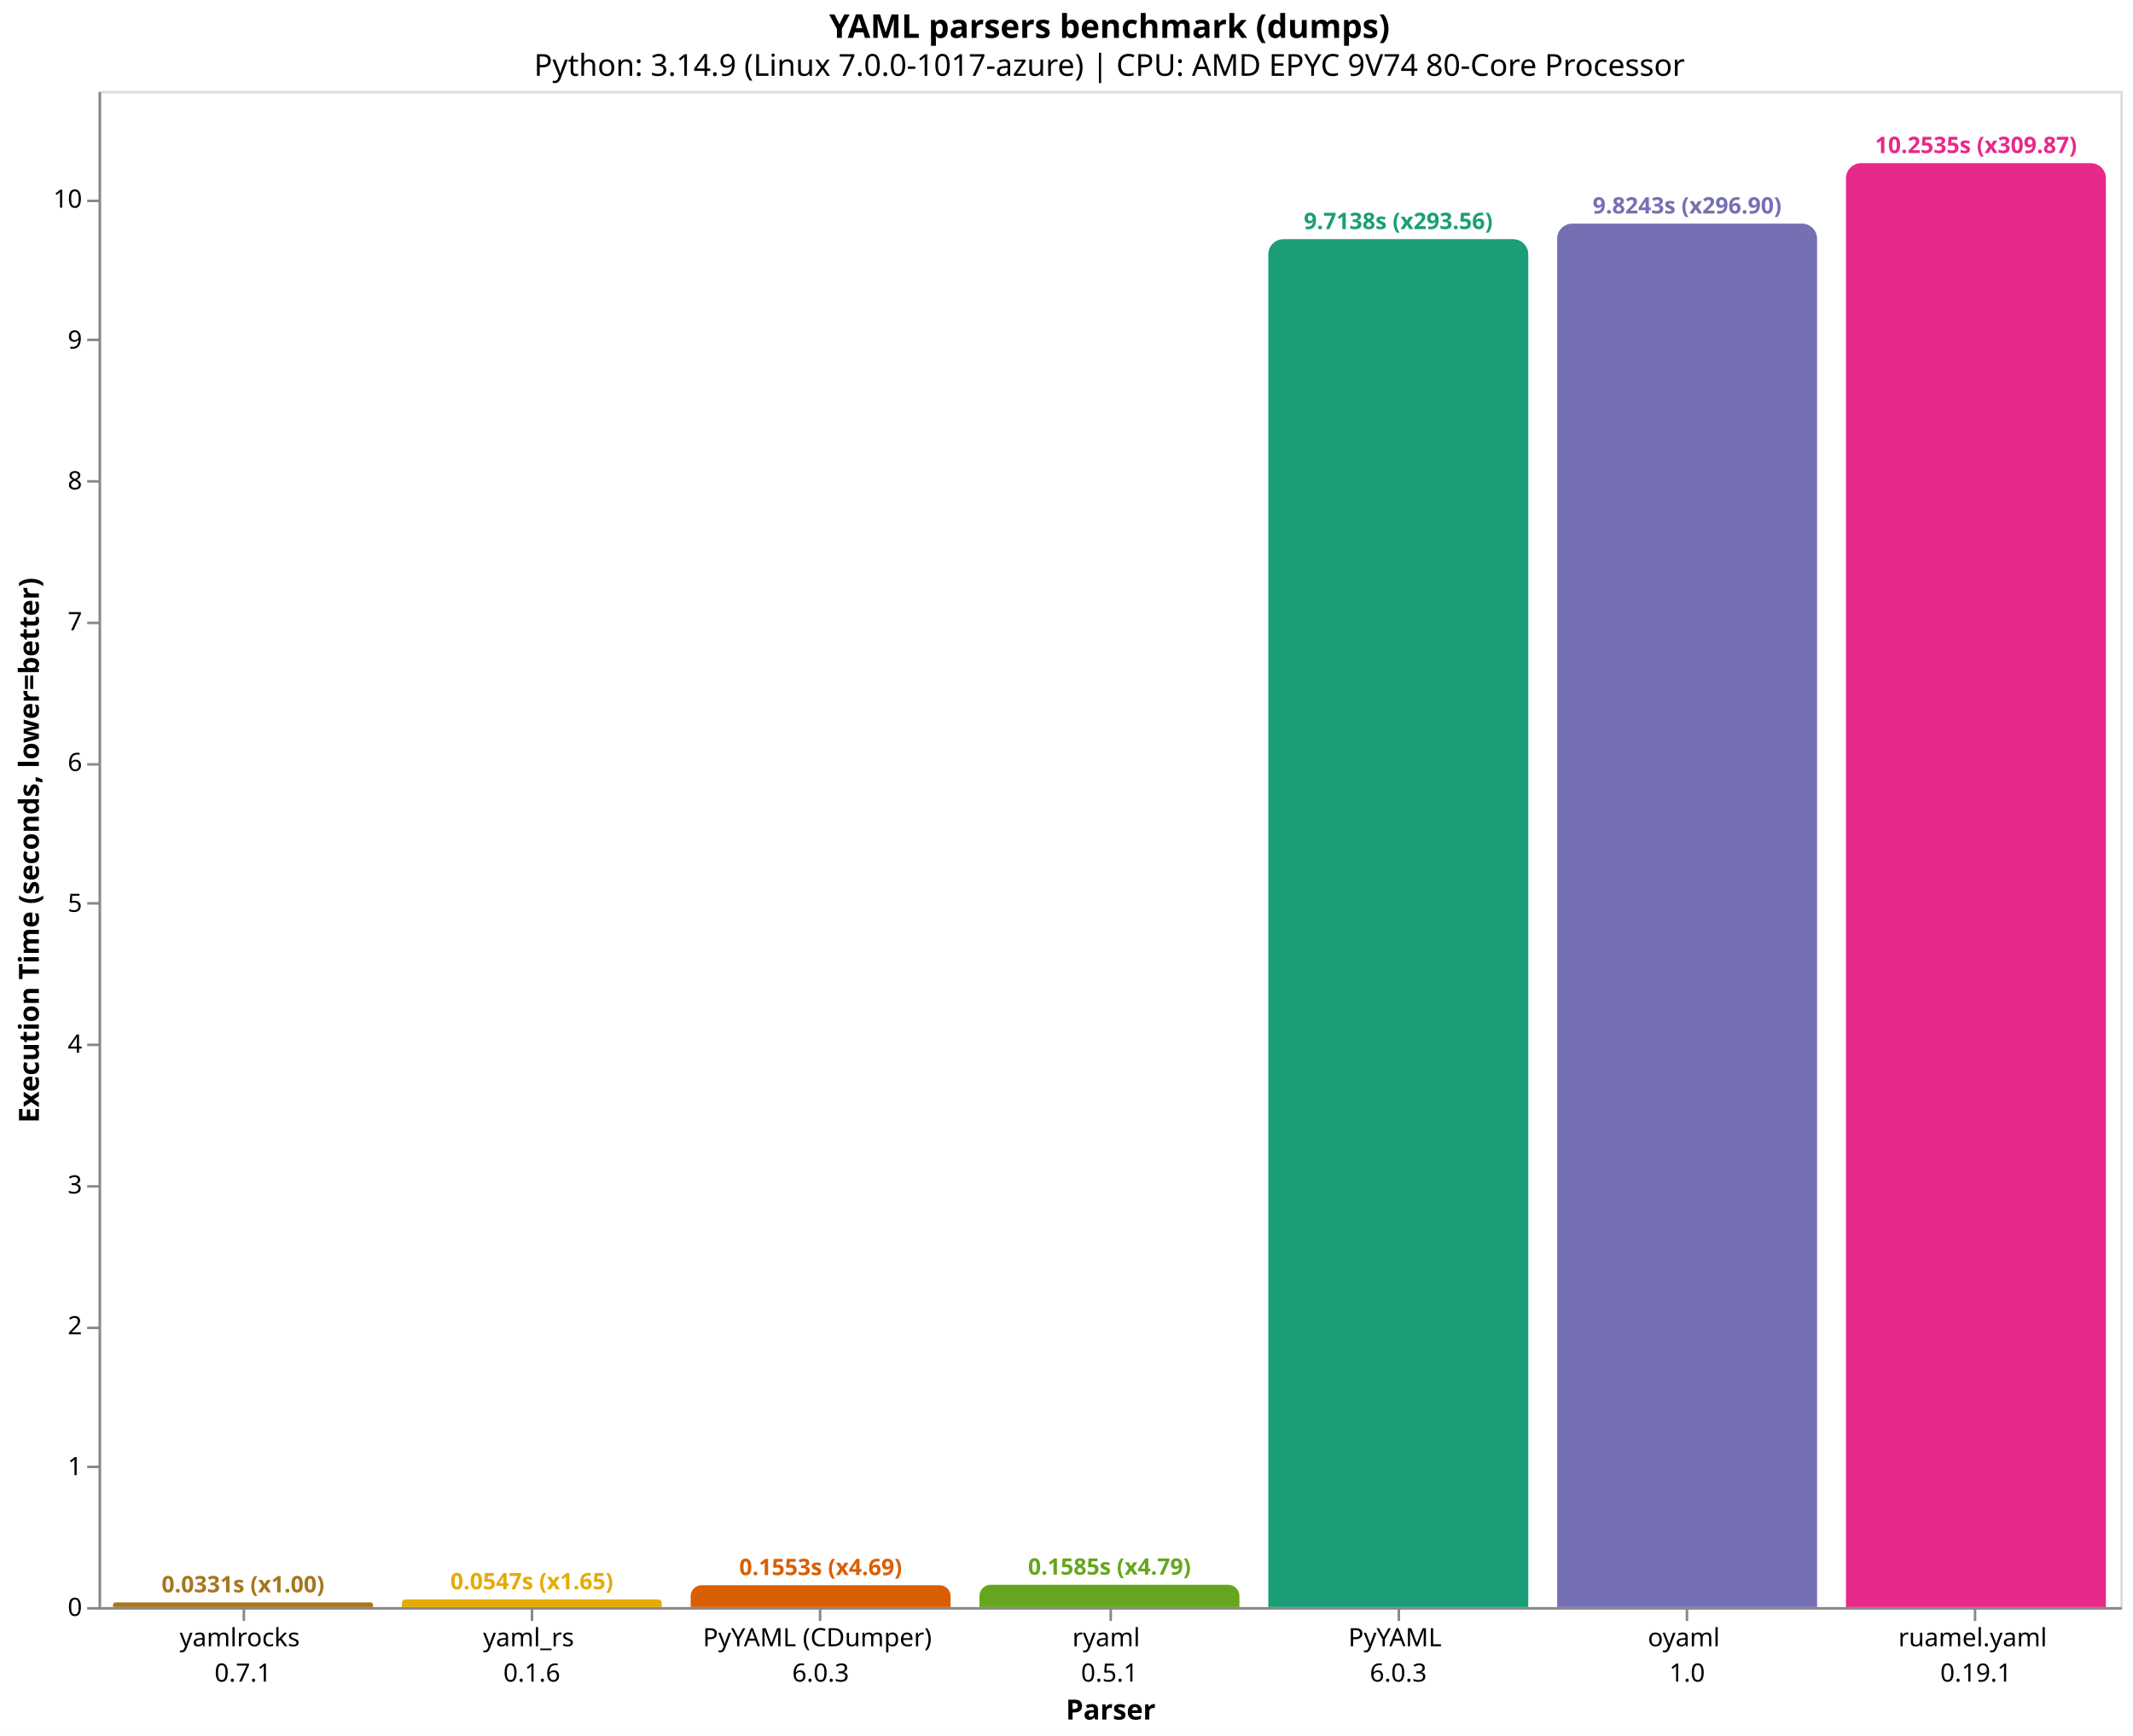
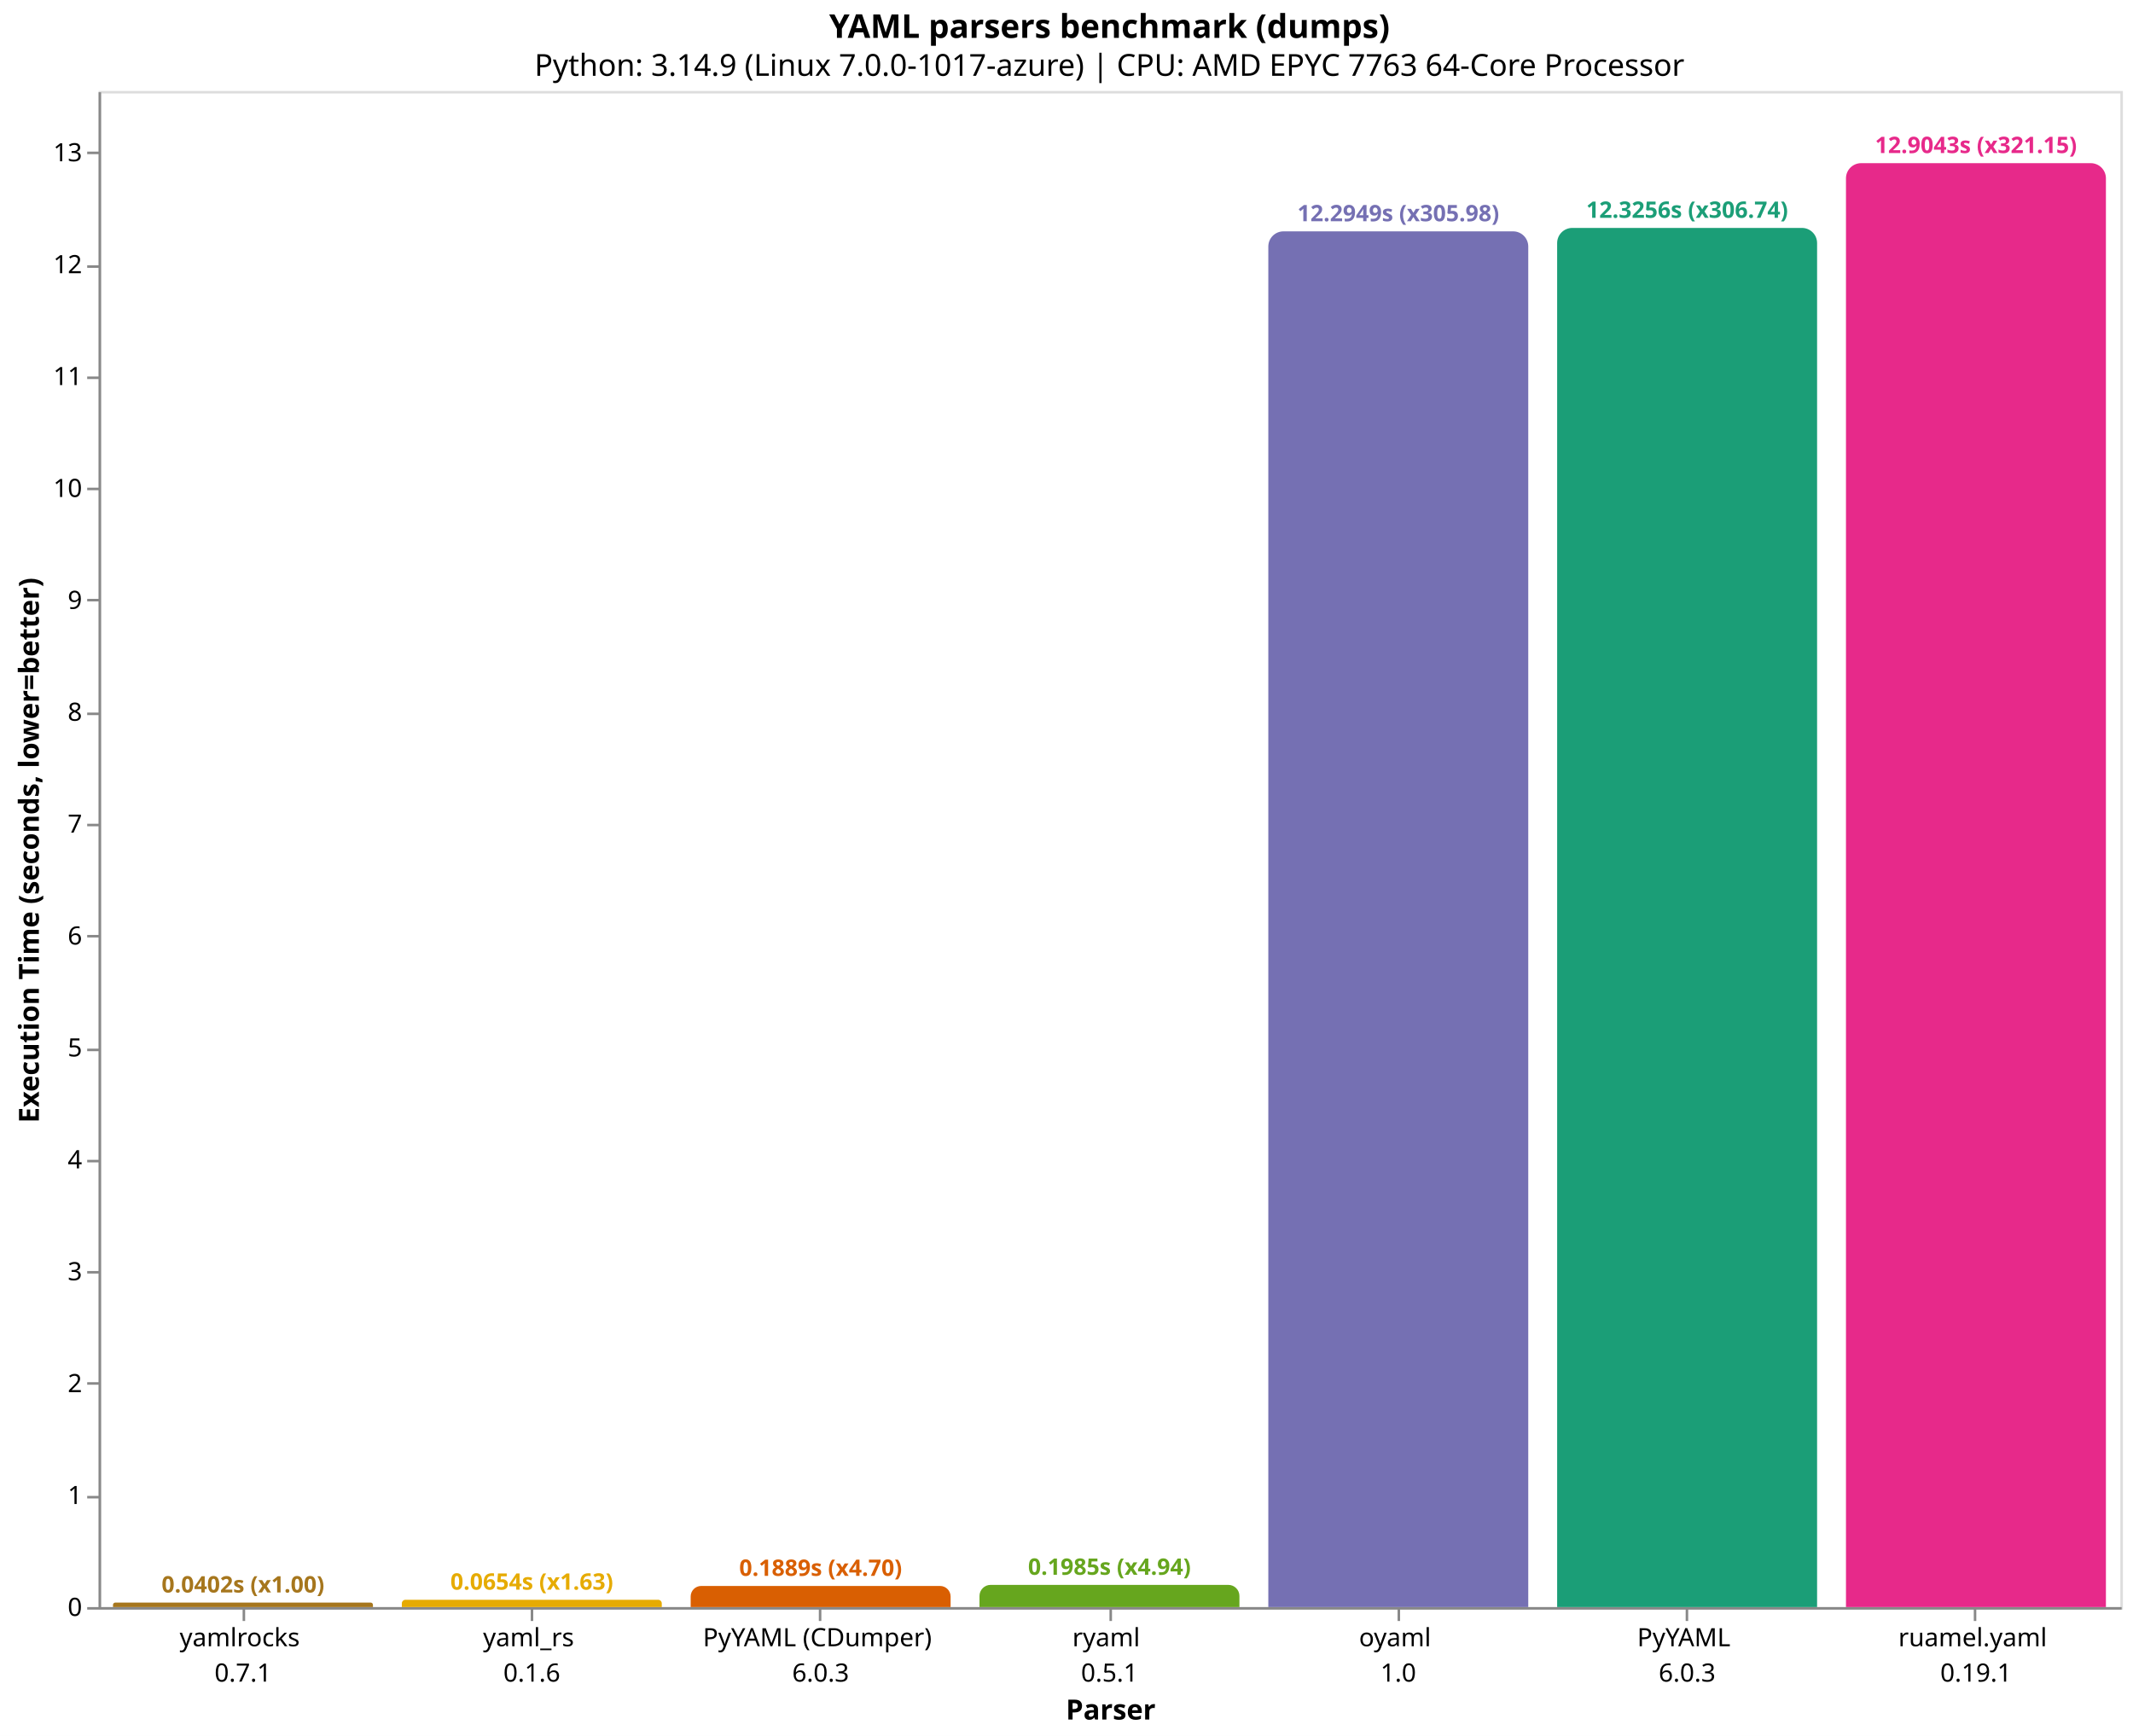
<svg xmlns="http://www.w3.org/2000/svg" version="1.1" class="marks" width="844" height="687" viewBox="0 0 844 687">
  <rect width="844" height="687" fill="white" />
  <g fill="none" stroke-miterlimit="10" transform="translate(39,36)">
    <g class="mark-group role-frame root" role="graphics-object" aria-roledescription="group mark container">
      <g transform="translate(0,0)">
        <path class="background" aria-hidden="true" d="M0.5,0.5h800v600h-800Z" stroke="#ddd" />
        <g>
-           <g class="mark-group role-axis" role="graphics-symbol" aria-roledescription="axis" aria-label="X-axis titled 'Parser' for a discrete scale with 7 values: yamlrocks&#10;0.7.1, yaml_rs&#10;0.1.6, PyYAML (CDumper)&#10;6.0.3, ryaml&#10;0.5.1, PyYAML&#10;6.0.3, oyaml&#10;1.0, ruamel.yaml&#10;0.19.1">
+           <g class="mark-group role-axis" role="graphics-symbol" aria-roledescription="axis" aria-label="X-axis titled 'Parser' for a discrete scale with 7 values: yamlrocks&#10;0.7.1, yaml_rs&#10;0.1.6, PyYAML (CDumper)&#10;6.0.3, ryaml&#10;0.5.1, oyaml&#10;1.0, PyYAML&#10;6.0.3, ruamel.yaml&#10;0.19.1">
            <g transform="translate(0.5,600.5)">
              <path class="background" aria-hidden="true" d="M0,0h0v0h0Z" pointer-events="none" />
              <g>
                <g class="mark-rule role-axis-tick" pointer-events="none">
                  <line transform="translate(57,0)" x2="0" y2="5" stroke="#888" stroke-width="1" opacity="1" />
                  <line transform="translate(171,0)" x2="0" y2="5" stroke="#888" stroke-width="1" opacity="1" />
                  <line transform="translate(285,0)" x2="0" y2="5" stroke="#888" stroke-width="1" opacity="1" />
                  <line transform="translate(400,0)" x2="0" y2="5" stroke="#888" stroke-width="1" opacity="1" />
                  <line transform="translate(514,0)" x2="0" y2="5" stroke="#888" stroke-width="1" opacity="1" />
                  <line transform="translate(628,0)" x2="0" y2="5" stroke="#888" stroke-width="1" opacity="1" />
                  <line transform="translate(742,0)" x2="0" y2="5" stroke="#888" stroke-width="1" opacity="1" />
                </g>
                <g class="mark-text role-axis-label" pointer-events="none">
                  <text text-anchor="middle" transform="translate(56.64286,15)" font-family="sans-serif" font-size="10px" fill="#000" opacity="1">
                    <tspan>yamlrocks</tspan>
                    <tspan x="0" dy="14">0.7.1</tspan>
                  </text>
                  <text text-anchor="middle" transform="translate(170.9286,15)" font-family="sans-serif" font-size="10px" fill="#000" opacity="1">
                    <tspan>yaml_rs</tspan>
                    <tspan x="0" dy="14">0.1.6</tspan>
                  </text>
                  <text text-anchor="middle" transform="translate(285.2143,15)" font-family="sans-serif" font-size="10px" fill="#000" opacity="1">
                    <tspan>PyYAML (CDumper)</tspan>
                    <tspan x="0" dy="14">6.0.3</tspan>
                  </text>
                  <text text-anchor="middle" transform="translate(399.5,15)" font-family="sans-serif" font-size="10px" fill="#000" opacity="1">
                    <tspan>ryaml</tspan>
                    <tspan x="0" dy="14">0.5.1</tspan>
                  </text>
                  <text text-anchor="middle" transform="translate(513.7857,15)" font-family="sans-serif" font-size="10px" fill="#000" opacity="1">
+                     <tspan>oyaml</tspan>
+                     <tspan x="0" dy="14">1.0</tspan>
+                   </text>
+                   <text text-anchor="middle" transform="translate(628.0714,15)" font-family="sans-serif" font-size="10px" fill="#000" opacity="1">
                    <tspan>PyYAML</tspan>
                    <tspan x="0" dy="14">6.0.3</tspan>
-                   </text>
-                   <text text-anchor="middle" transform="translate(628.0714,15)" font-family="sans-serif" font-size="10px" fill="#000" opacity="1">
-                     <tspan>oyaml</tspan>
-                     <tspan x="0" dy="14">1.0</tspan>
                  </text>
                  <text text-anchor="middle" transform="translate(742.3571,15)" font-family="sans-serif" font-size="10px" fill="#000" opacity="1">
                    <tspan>ruamel.yaml</tspan>
                    <tspan x="0" dy="14">0.19.1</tspan>
                  </text>
                </g>
                <g class="mark-rule role-axis-domain" pointer-events="none">
                  <line transform="translate(0,0)" x2="800" y2="0" stroke="#888" stroke-width="1" opacity="1" />
                </g>
                <g class="mark-text role-axis-title" pointer-events="none">
                  <text text-anchor="middle" transform="translate(400,44)" font-family="sans-serif" font-size="11px" font-weight="bold" fill="#000" opacity="1">Parser</text>
                </g>
              </g>
              <path class="foreground" aria-hidden="true" d="" pointer-events="none" display="none" />
            </g>
          </g>
-           <g class="mark-group role-axis" role="graphics-symbol" aria-roledescription="axis" aria-label="Y-axis titled 'Execution Time (seconds, lower=better)' for a linear scale with values from 0 to 11">
+           <g class="mark-group role-axis" role="graphics-symbol" aria-roledescription="axis" aria-label="Y-axis titled 'Execution Time (seconds, lower=better)' for a linear scale with values from 0 to 14">
            <g transform="translate(0.5,0.5)">
              <path class="background" aria-hidden="true" d="M0,0h0v0h0Z" pointer-events="none" />
              <g>
                <g class="mark-rule role-axis-tick" pointer-events="none">
                  <line transform="translate(0,600)" x2="-5" y2="0" stroke="#888" stroke-width="1" opacity="1" />
-                   <line transform="translate(0,544)" x2="-5" y2="0" stroke="#888" stroke-width="1" opacity="1" />
-                   <line transform="translate(0,489)" x2="-5" y2="0" stroke="#888" stroke-width="1" opacity="1" />
-                   <line transform="translate(0,433)" x2="-5" y2="0" stroke="#888" stroke-width="1" opacity="1" />
-                   <line transform="translate(0,377)" x2="-5" y2="0" stroke="#888" stroke-width="1" opacity="1" />
-                   <line transform="translate(0,321)" x2="-5" y2="0" stroke="#888" stroke-width="1" opacity="1" />
-                   <line transform="translate(0,266)" x2="-5" y2="0" stroke="#888" stroke-width="1" opacity="1" />
-                   <line transform="translate(0,210)" x2="-5" y2="0" stroke="#888" stroke-width="1" opacity="1" />
-                   <line transform="translate(0,154)" x2="-5" y2="0" stroke="#888" stroke-width="1" opacity="1" />
-                   <line transform="translate(0,98)" x2="-5" y2="0" stroke="#888" stroke-width="1" opacity="1" />
-                   <line transform="translate(0,43)" x2="-5" y2="0" stroke="#888" stroke-width="1" opacity="1" />
+                   <line transform="translate(0,556)" x2="-5" y2="0" stroke="#888" stroke-width="1" opacity="1" />
+                   <line transform="translate(0,511)" x2="-5" y2="0" stroke="#888" stroke-width="1" opacity="1" />
+                   <line transform="translate(0,467)" x2="-5" y2="0" stroke="#888" stroke-width="1" opacity="1" />
+                   <line transform="translate(0,423)" x2="-5" y2="0" stroke="#888" stroke-width="1" opacity="1" />
+                   <line transform="translate(0,379)" x2="-5" y2="0" stroke="#888" stroke-width="1" opacity="1" />
+                   <line transform="translate(0,334)" x2="-5" y2="0" stroke="#888" stroke-width="1" opacity="1" />
+                   <line transform="translate(0,290)" x2="-5" y2="0" stroke="#888" stroke-width="1" opacity="1" />
+                   <line transform="translate(0,246)" x2="-5" y2="0" stroke="#888" stroke-width="1" opacity="1" />
+                   <line transform="translate(0,201)" x2="-5" y2="0" stroke="#888" stroke-width="1" opacity="1" />
+                   <line transform="translate(0,157)" x2="-5" y2="0" stroke="#888" stroke-width="1" opacity="1" />
+                   <line transform="translate(0,113)" x2="-5" y2="0" stroke="#888" stroke-width="1" opacity="1" />
+                   <line transform="translate(0,69)" x2="-5" y2="0" stroke="#888" stroke-width="1" opacity="1" />
+                   <line transform="translate(0,24)" x2="-5" y2="0" stroke="#888" stroke-width="1" opacity="1" />
                </g>
                <g class="mark-text role-axis-label" pointer-events="none">
                  <text text-anchor="end" transform="translate(-7,603)" font-family="sans-serif" font-size="10px" fill="#000" opacity="1">0</text>
-                   <text text-anchor="end" transform="translate(-7,547.2701)" font-family="sans-serif" font-size="10px" fill="#000" opacity="1">1</text>
-                   <text text-anchor="end" transform="translate(-7,491.5401)" font-family="sans-serif" font-size="10px" fill="#000" opacity="1">2</text>
-                   <text text-anchor="end" transform="translate(-7,435.8102)" font-family="sans-serif" font-size="10px" fill="#000" opacity="1">3</text>
-                   <text text-anchor="end" transform="translate(-7,380.0802)" font-family="sans-serif" font-size="10px" fill="#000" opacity="1">4</text>
-                   <text text-anchor="end" transform="translate(-7,324.3503)" font-family="sans-serif" font-size="10px" fill="#000" opacity="1">5</text>
-                   <text text-anchor="end" transform="translate(-7,268.6204)" font-family="sans-serif" font-size="10px" fill="#000" opacity="1">6</text>
-                   <text text-anchor="end" transform="translate(-7,212.8904)" font-family="sans-serif" font-size="10px" fill="#000" opacity="1">7</text>
-                   <text text-anchor="end" transform="translate(-7,157.1605)" font-family="sans-serif" font-size="10px" fill="#000" opacity="1">8</text>
-                   <text text-anchor="end" transform="translate(-7,101.4306)" font-family="sans-serif" font-size="10px" fill="#000" opacity="1">9</text>
-                   <text text-anchor="end" transform="translate(-7,45.70061)" font-family="sans-serif" font-size="10px" fill="#000" opacity="1">10</text>
+                   <text text-anchor="end" transform="translate(-7,558.7181)" font-family="sans-serif" font-size="10px" fill="#000" opacity="1">1</text>
+                   <text text-anchor="end" transform="translate(-7,514.4361)" font-family="sans-serif" font-size="10px" fill="#000" opacity="1">2</text>
+                   <text text-anchor="end" transform="translate(-7,470.1542)" font-family="sans-serif" font-size="10px" fill="#000" opacity="1">3</text>
+                   <text text-anchor="end" transform="translate(-7,425.8722)" font-family="sans-serif" font-size="10px" fill="#000" opacity="1">4</text>
+                   <text text-anchor="end" transform="translate(-7,381.5903)" font-family="sans-serif" font-size="10px" fill="#000" opacity="1">5</text>
+                   <text text-anchor="end" transform="translate(-7,337.3084)" font-family="sans-serif" font-size="10px" fill="#000" opacity="1">6</text>
+                   <text text-anchor="end" transform="translate(-7,293.0264)" font-family="sans-serif" font-size="10px" fill="#000" opacity="1">7</text>
+                   <text text-anchor="end" transform="translate(-7,248.7445)" font-family="sans-serif" font-size="10px" fill="#000" opacity="1">8</text>
+                   <text text-anchor="end" transform="translate(-7,204.4625)" font-family="sans-serif" font-size="10px" fill="#000" opacity="1">9</text>
+                   <text text-anchor="end" transform="translate(-7,160.1806)" font-family="sans-serif" font-size="10px" fill="#000" opacity="1">10</text>
+                   <text text-anchor="end" transform="translate(-7,115.8986)" font-family="sans-serif" font-size="10px" fill="#000" opacity="1">11</text>
+                   <text text-anchor="end" transform="translate(-7,71.6167)" font-family="sans-serif" font-size="10px" fill="#000" opacity="1">12</text>
+                   <text text-anchor="end" transform="translate(-7,27.33476)" font-family="sans-serif" font-size="10px" fill="#000" opacity="1">13</text>
                </g>
                <g class="mark-rule role-axis-domain" pointer-events="none">
                  <line transform="translate(0,600)" x2="0" y2="-600" stroke="#888" stroke-width="1" opacity="1" />
                </g>
                <g class="mark-text role-axis-title" pointer-events="none">
                  <text text-anchor="middle" transform="translate(-22.12305,300) rotate(-90) translate(0,-2)" font-family="sans-serif" font-size="11px" font-weight="bold" fill="#000" opacity="1">Execution Time (seconds, lower=better)</text>
                </g>
              </g>
              <path class="foreground" aria-hidden="true" d="" pointer-events="none" display="none" />
            </g>
          </g>
          <g class="mark-group role-scope" role="graphics-object" aria-roledescription="group mark container">
-             <g transform="translate(5.714286,598.1559)">
-               <path class="background" aria-hidden="true" d="M0.922,0L101.935,0C102.444,0,102.857,0.413,102.857,0.922L102.857,1.844C102.857,1.844,102.857,1.844,102.857,1.844L0,1.844C0,1.844,0,1.844,0,1.844L0,0.922C0,0.413,0.413,0,0.922,0Z" />
+             <g transform="translate(5.714286,598.2207)">
+               <path class="background" aria-hidden="true" d="M0.89,0L101.967,0C102.458,0,102.857,0.399,102.857,0.89L102.857,1.779C102.857,1.779,102.857,1.779,102.857,1.779L0,1.779C0,1.779,0,1.779,0,1.779L0,0.89C0,0.399,0.399,0,0.89,0Z" />
              <g clip-path="url(#clip9)">
                <g class="mark-group role-scope" role="graphics-object" aria-roledescription="group mark container">
-                   <g transform="translate(0,-598.1559)">
-                     <path class="background" aria-hidden="true" d="M0,0h102.857v0h-102.857Z" />
-                     <g>
-                       <g class="mark-rect role-mark layer_0_marks" role="graphics-object" aria-roledescription="rect mark container">
-                         <path aria-label="Parser: yamlrocks&#10;0.7.1; Execution Time (seconds, lower=better): 0.0330894766667; parser: yamlrocks; Execution Time (s): 0.0331; Slowdown: 1.00" role="graphics-symbol" aria-roledescription="bar" d="M0,598.156h102.857v1.844h-102.857Z" fill="#a6761d" />
-                       </g>
-                     </g>
-                     <path class="foreground" aria-hidden="true" d="" display="none" />
-                   </g>
-                 </g>
-               </g>
-               <path class="foreground" aria-hidden="true" d="" display="none" />
-             </g>
-             <g transform="translate(120,596.9539)">
-               <path class="background" aria-hidden="true" d="M1.523,0L101.334,0C102.175,0,102.857,0.682,102.857,1.523L102.857,3.046C102.857,3.046,102.857,3.046,102.857,3.046L0,3.046C0,3.046,0,3.046,0,3.046L0,1.523C0,0.682,0.682,0,1.523,0Z" />
+                   <g transform="translate(0,-598.2207)">
+                     <path class="background" aria-hidden="true" d="M0,0h102.857v0h-102.857Z" />
+                     <g>
+                       <g class="mark-rect role-mark layer_0_marks" role="graphics-object" aria-roledescription="rect mark container">
+                         <path aria-label="Parser: yamlrocks&#10;0.7.1; Execution Time (seconds, lower=better): 0.04018217; parser: yamlrocks; Execution Time (s): 0.0402; Slowdown: 1.00" role="graphics-symbol" aria-roledescription="bar" d="M0,598.221h102.857v1.779h-102.857Z" fill="#a6761d" />
+                       </g>
+                     </g>
+                     <path class="foreground" aria-hidden="true" d="" display="none" />
+                   </g>
+                 </g>
+               </g>
+               <path class="foreground" aria-hidden="true" d="" display="none" />
+             </g>
+             <g transform="translate(120,597.1025)">
+               <path class="background" aria-hidden="true" d="M1.449,0L101.408,0C102.208,0,102.857,0.649,102.857,1.449L102.857,2.898C102.857,2.898,102.857,2.898,102.857,2.898L0,2.898C0,2.898,0,2.898,0,2.898L0,1.449C0,0.649,0.649,0,1.449,0Z" />
              <g clip-path="url(#clip10)">
                <g class="mark-group role-scope" role="graphics-object" aria-roledescription="group mark container">
-                   <g transform="translate(0,-596.9539)">
-                     <path class="background" aria-hidden="true" d="M0,0h102.857v0h-102.857Z" />
-                     <g>
-                       <g class="mark-rect role-mark layer_0_marks" role="graphics-object" aria-roledescription="rect mark container">
-                         <path aria-label="Parser: yaml_rs&#10;0.1.6; Execution Time (seconds, lower=better): 0.0546590566667; parser: yaml_rs; Execution Time (s): 0.0547; Slowdown: 1.65" role="graphics-symbol" aria-roledescription="bar" d="M0,596.954h102.857v3.046h-102.857Z" fill="#e6ab02" />
-                       </g>
-                     </g>
-                     <path class="foreground" aria-hidden="true" d="" display="none" />
-                   </g>
-                 </g>
-               </g>
-               <path class="foreground" aria-hidden="true" d="" display="none" />
-             </g>
-             <g transform="translate(234.2857,591.3454)">
-               <path class="background" aria-hidden="true" d="M4.327,0L98.53,0C100.918,0,102.857,1.939,102.857,4.327L102.857,8.655C102.857,8.655,102.857,8.655,102.857,8.655L0,8.655C0,8.655,0,8.655,0,8.655L0,4.327C0,1.939,1.939,0,4.327,0Z" />
+                   <g transform="translate(0,-597.1025)">
+                     <path class="background" aria-hidden="true" d="M0,0h102.857v0h-102.857Z" />
+                     <g>
+                       <g class="mark-rect role-mark layer_0_marks" role="graphics-object" aria-roledescription="rect mark container">
+                         <path aria-label="Parser: yaml_rs&#10;0.1.6; Execution Time (seconds, lower=better): 0.065433003; parser: yaml_rs; Execution Time (s): 0.0654; Slowdown: 1.63" role="graphics-symbol" aria-roledescription="bar" d="M0,597.102h102.857v2.898h-102.857Z" fill="#e6ab02" />
+                       </g>
+                     </g>
+                     <path class="foreground" aria-hidden="true" d="" display="none" />
+                   </g>
+                 </g>
+               </g>
+               <path class="foreground" aria-hidden="true" d="" display="none" />
+             </g>
+             <g transform="translate(234.2857,591.6357)">
+               <path class="background" aria-hidden="true" d="M4.182,0L98.675,0C100.983,0,102.857,1.874,102.857,4.182L102.857,8.364C102.857,8.364,102.857,8.364,102.857,8.364L0,8.364C0,8.364,0,8.364,0,8.364L0,4.182C0,1.874,1.874,0,4.182,0Z" />
              <g clip-path="url(#clip11)">
                <g class="mark-group role-scope" role="graphics-object" aria-roledescription="group mark container">
-                   <g transform="translate(0,-591.3454)">
-                     <path class="background" aria-hidden="true" d="M0,0h102.857v0h-102.857Z" />
-                     <g>
-                       <g class="mark-rect role-mark layer_0_marks" role="graphics-object" aria-roledescription="rect mark container">
-                         <path aria-label="Parser: PyYAML (CDumper)&#10;6.0.3; Execution Time (seconds, lower=better): 0.155295292333; parser: PyYAML (CDumper); Execution Time (s): 0.1553; Slowdown: 4.69" role="graphics-symbol" aria-roledescription="bar" d="M0,591.345h102.857v8.655h-102.857Z" fill="#d95f02" />
-                       </g>
-                     </g>
-                     <path class="foreground" aria-hidden="true" d="" display="none" />
-                   </g>
-                 </g>
-               </g>
-               <path class="foreground" aria-hidden="true" d="" display="none" />
-             </g>
-             <g transform="translate(348.5714,591.1667)">
-               <path class="background" aria-hidden="true" d="M4.417,0L98.44,0C100.878,0,102.857,1.979,102.857,4.417L102.857,8.833C102.857,8.833,102.857,8.833,102.857,8.833L0,8.833C0,8.833,0,8.833,0,8.833L0,4.417C0,1.979,1.979,0,4.417,0Z" />
+                   <g transform="translate(0,-591.6357)">
+                     <path class="background" aria-hidden="true" d="M0,0h102.857v0h-102.857Z" />
+                     <g>
+                       <g class="mark-rect role-mark layer_0_marks" role="graphics-object" aria-roledescription="rect mark container">
+                         <path aria-label="Parser: PyYAML (CDumper)&#10;6.0.3; Execution Time (seconds, lower=better): 0.188888006667; parser: PyYAML (CDumper); Execution Time (s): 0.1889; Slowdown: 4.70" role="graphics-symbol" aria-roledescription="bar" d="M0,591.636h102.857v8.364h-102.857Z" fill="#d95f02" />
+                       </g>
+                     </g>
+                     <path class="foreground" aria-hidden="true" d="" display="none" />
+                   </g>
+                 </g>
+               </g>
+               <path class="foreground" aria-hidden="true" d="" display="none" />
+             </g>
+             <g transform="translate(348.5714,591.211)">
+               <path class="background" aria-hidden="true" d="M4.395,0L98.463,0C100.888,0,102.857,1.969,102.857,4.395L102.857,8.789C102.857,8.789,102.857,8.789,102.857,8.789L0,8.789C0,8.789,0,8.789,0,8.789L0,4.395C0,1.969,1.969,0,4.395,0Z" />
              <g clip-path="url(#clip12)">
                <g class="mark-group role-scope" role="graphics-object" aria-roledescription="group mark container">
-                   <g transform="translate(0,-591.1667)">
-                     <path class="background" aria-hidden="true" d="M0,0h102.857v0h-102.857Z" />
-                     <g>
-                       <g class="mark-rect role-mark layer_0_marks" role="graphics-object" aria-roledescription="rect mark container">
-                         <path aria-label="Parser: ryaml&#10;0.5.1; Execution Time (seconds, lower=better): 0.158502609; parser: ryaml; Execution Time (s): 0.1585; Slowdown: 4.79" role="graphics-symbol" aria-roledescription="bar" d="M0,591.167h102.857v8.833h-102.857Z" fill="#66a61e" />
-                       </g>
-                     </g>
-                     <path class="foreground" aria-hidden="true" d="" display="none" />
-                   </g>
-                 </g>
-               </g>
-               <path class="foreground" aria-hidden="true" d="" display="none" />
-             </g>
-             <g transform="translate(462.8571,58.65114)">
-               <path class="background" aria-hidden="true" d="M6,0L96.857,0C100.169,0,102.857,2.689,102.857,6L102.857,541.349C102.857,541.349,102.857,541.349,102.857,541.349L0,541.349C0,541.349,0,541.349,0,541.349L0,6C0,2.689,2.689,0,6,0Z" />
+                   <g transform="translate(0,-591.211)">
+                     <path class="background" aria-hidden="true" d="M0,0h102.857v0h-102.857Z" />
+                     <g>
+                       <g class="mark-rect role-mark layer_0_marks" role="graphics-object" aria-roledescription="rect mark container">
+                         <path aria-label="Parser: ryaml&#10;0.5.1; Execution Time (seconds, lower=better): 0.198478894333; parser: ryaml; Execution Time (s): 0.1985; Slowdown: 4.94" role="graphics-symbol" aria-roledescription="bar" d="M0,591.211h102.857v8.789h-102.857Z" fill="#66a61e" />
+                       </g>
+                     </g>
+                     <path class="foreground" aria-hidden="true" d="" display="none" />
+                   </g>
+                 </g>
+               </g>
+               <path class="foreground" aria-hidden="true" d="" display="none" />
+             </g>
+             <g transform="translate(462.8571,55.55837)">
+               <path class="background" aria-hidden="true" d="M6,0L96.857,0C100.169,0,102.857,2.689,102.857,6L102.857,544.442C102.857,544.442,102.857,544.442,102.857,544.442L0,544.442C0,544.442,0,544.442,0,544.442L0,6C0,2.689,2.689,0,6,0Z" />
              <g clip-path="url(#clip13)">
                <g class="mark-group role-scope" role="graphics-object" aria-roledescription="group mark container">
-                   <g transform="translate(0,-58.65114)">
-                     <path class="background" aria-hidden="true" d="M0,0h102.857v0h-102.857Z" />
-                     <g>
-                       <g class="mark-rect role-mark layer_0_marks" role="graphics-object" aria-roledescription="rect mark container">
-                         <path aria-label="Parser: PyYAML&#10;6.0.3; Execution Time (seconds, lower=better): 9.71378897233; parser: PyYAML; Execution Time (s): 9.7138; Slowdown: 293.56" role="graphics-symbol" aria-roledescription="bar" d="M0,58.651h102.857v541.349h-102.857Z" fill="#1b9e77" />
-                       </g>
-                     </g>
-                     <path class="foreground" aria-hidden="true" d="" display="none" />
-                   </g>
-                 </g>
-               </g>
-               <path class="foreground" aria-hidden="true" d="" display="none" />
-             </g>
-             <g transform="translate(577.1429,52.49232)">
-               <path class="background" aria-hidden="true" d="M6,0L96.857,0C100.169,0,102.857,2.689,102.857,6L102.857,547.508C102.857,547.508,102.857,547.508,102.857,547.508L0,547.508C0,547.508,0,547.508,0,547.508L0,6C0,2.689,2.689,0,6,0Z" />
+                   <g transform="translate(0,-55.55837)">
+                     <path class="background" aria-hidden="true" d="M0,0h102.857v0h-102.857Z" />
+                     <g>
+                       <g class="mark-rect role-mark layer_0_marks" role="graphics-object" aria-roledescription="rect mark container">
+                         <path aria-label="Parser: oyaml&#10;1.0; Execution Time (seconds, lower=better): 12.2948906713; parser: oyaml; Execution Time (s): 12.2949; Slowdown: 305.98" role="graphics-symbol" aria-roledescription="bar" d="M0,55.558h102.857v544.442h-102.857Z" fill="#7570b3" />
+                       </g>
+                     </g>
+                     <path class="foreground" aria-hidden="true" d="" display="none" />
+                   </g>
+                 </g>
+               </g>
+               <path class="foreground" aria-hidden="true" d="" display="none" />
+             </g>
+             <g transform="translate(577.1429,54.1981)">
+               <path class="background" aria-hidden="true" d="M6,0L96.857,0C100.169,0,102.857,2.689,102.857,6L102.857,545.802C102.857,545.802,102.857,545.802,102.857,545.802L0,545.802C0,545.802,0,545.802,0,545.802L0,6C0,2.689,2.689,0,6,0Z" />
              <g clip-path="url(#clip14)">
                <g class="mark-group role-scope" role="graphics-object" aria-roledescription="group mark container">
-                   <g transform="translate(0,-52.49232)">
-                     <path class="background" aria-hidden="true" d="M0,0h102.857v0h-102.857Z" />
-                     <g>
-                       <g class="mark-rect role-mark layer_0_marks" role="graphics-object" aria-roledescription="rect mark container">
-                         <path aria-label="Parser: oyaml&#10;1.0; Execution Time (seconds, lower=better): 9.82430081633; parser: oyaml; Execution Time (s): 9.8243; Slowdown: 296.90" role="graphics-symbol" aria-roledescription="bar" d="M0,52.492h102.857v547.508h-102.857Z" fill="#7570b3" />
+                   <g transform="translate(0,-54.1981)">
+                     <path class="background" aria-hidden="true" d="M0,0h102.857v0h-102.857Z" />
+                     <g>
+                       <g class="mark-rect role-mark layer_0_marks" role="graphics-object" aria-roledescription="rect mark container">
+                         <path aria-label="Parser: PyYAML&#10;6.0.3; Execution Time (seconds, lower=better): 12.3256090467; parser: PyYAML; Execution Time (s): 12.3256; Slowdown: 306.74" role="graphics-symbol" aria-roledescription="bar" d="M0,54.198h102.857v545.802h-102.857Z" fill="#1b9e77" />
                      </g>
                    </g>
                    <path class="foreground" aria-hidden="true" d="" display="none" />
                  </g>
                </g>
              </g>
              <path class="foreground" aria-hidden="true" d="" display="none" />
            </g>
            <g transform="translate(691.4286,28.57143)">
              <path class="background" aria-hidden="true" d="M6,0L96.857,0C100.169,0,102.857,2.689,102.857,6L102.857,571.429C102.857,571.429,102.857,571.429,102.857,571.429L0,571.429C0,571.429,0,571.429,0,571.429L0,6C0,2.689,2.689,0,6,0Z" />
              <g clip-path="url(#clip15)">
                <g class="mark-group role-scope" role="graphics-object" aria-roledescription="group mark container">
                  <g transform="translate(0,-28.57143)">
                    <path class="background" aria-hidden="true" d="M0,0h102.857v0h-102.857Z" />
                    <g>
                      <g class="mark-rect role-mark layer_0_marks" role="graphics-object" aria-roledescription="rect mark container">
-                         <path aria-label="Parser: ruamel.yaml&#10;0.19.1; Execution Time (seconds, lower=better): 10.253529537; parser: ruamel.yaml; Execution Time (s): 10.2535; Slowdown: 309.87" role="graphics-symbol" aria-roledescription="bar" d="M0,28.571h102.857v571.429h-102.857Z" fill="#e7298a" />
+                         <path aria-label="Parser: ruamel.yaml&#10;0.19.1; Execution Time (seconds, lower=better): 12.904325177; parser: ruamel.yaml; Execution Time (s): 12.9043; Slowdown: 321.15" role="graphics-symbol" aria-roledescription="bar" d="M0,28.571h102.857v571.429h-102.857Z" fill="#e7298a" />
                      </g>
                    </g>
                    <path class="foreground" aria-hidden="true" d="" display="none" />
                  </g>
                </g>
              </g>
              <path class="foreground" aria-hidden="true" d="" display="none" />
            </g>
          </g>
          <g class="mark-text role-mark layer_1_marks" role="graphics-object" aria-roledescription="text mark container">
-             <text aria-label="Parser: yamlrocks&#10;0.7.1; Execution Time (seconds, lower=better): 0.0330894766667; parser: yamlrocks; label: 0.0331s (x1.00); Execution Time (s): 0.0331; Slowdown: 1.00" role="graphics-symbol" aria-roledescription="text mark" text-anchor="middle" transform="translate(57.14286,594.1559)" font-family="sans-serif" font-size="9px" font-weight="bold" fill="#a6761d">0.0331s (x1.00)</text>
-             <text aria-label="Parser: yaml_rs&#10;0.1.6; Execution Time (seconds, lower=better): 0.0546590566667; parser: yaml_rs; label: 0.0547s (x1.65); Execution Time (s): 0.0547; Slowdown: 1.65" role="graphics-symbol" aria-roledescription="text mark" text-anchor="middle" transform="translate(171.4286,592.9539)" font-family="sans-serif" font-size="9px" font-weight="bold" fill="#e6ab02">0.0547s (x1.65)</text>
-             <text aria-label="Parser: PyYAML (CDumper)&#10;6.0.3; Execution Time (seconds, lower=better): 0.155295292333; parser: PyYAML (CDumper); label: 0.1553s (x4.69); Execution Time (s): 0.1553; Slowdown: 4.69" role="graphics-symbol" aria-roledescription="text mark" text-anchor="middle" transform="translate(285.7143,587.3454)" font-family="sans-serif" font-size="9px" font-weight="bold" fill="#d95f02">0.1553s (x4.69)</text>
-             <text aria-label="Parser: ryaml&#10;0.5.1; Execution Time (seconds, lower=better): 0.158502609; parser: ryaml; label: 0.1585s (x4.79); Execution Time (s): 0.1585; Slowdown: 4.79" role="graphics-symbol" aria-roledescription="text mark" text-anchor="middle" transform="translate(400,587.1667)" font-family="sans-serif" font-size="9px" font-weight="bold" fill="#66a61e">0.1585s (x4.79)</text>
-             <text aria-label="Parser: PyYAML&#10;6.0.3; Execution Time (seconds, lower=better): 9.71378897233; parser: PyYAML; label: 9.7138s (x293.56); Execution Time (s): 9.7138; Slowdown: 293.56" role="graphics-symbol" aria-roledescription="text mark" text-anchor="middle" transform="translate(514.2857,54.65114)" font-family="sans-serif" font-size="9px" font-weight="bold" fill="#1b9e77">9.7138s (x293.56)</text>
-             <text aria-label="Parser: oyaml&#10;1.0; Execution Time (seconds, lower=better): 9.82430081633; parser: oyaml; label: 9.8243s (x296.90); Execution Time (s): 9.8243; Slowdown: 296.90" role="graphics-symbol" aria-roledescription="text mark" text-anchor="middle" transform="translate(628.5714,48.49232)" font-family="sans-serif" font-size="9px" font-weight="bold" fill="#7570b3">9.8243s (x296.90)</text>
-             <text aria-label="Parser: ruamel.yaml&#10;0.19.1; Execution Time (seconds, lower=better): 10.253529537; parser: ruamel.yaml; label: 10.2535s (x309.87); Execution Time (s): 10.2535; Slowdown: 309.87" role="graphics-symbol" aria-roledescription="text mark" text-anchor="middle" transform="translate(742.8571,24.57143)" font-family="sans-serif" font-size="9px" font-weight="bold" fill="#e7298a">10.2535s (x309.87)</text>
+             <text aria-label="Parser: yamlrocks&#10;0.7.1; Execution Time (seconds, lower=better): 0.04018217; parser: yamlrocks; label: 0.0402s (x1.00); Execution Time (s): 0.0402; Slowdown: 1.00" role="graphics-symbol" aria-roledescription="text mark" text-anchor="middle" transform="translate(57.14286,594.2207)" font-family="sans-serif" font-size="9px" font-weight="bold" fill="#a6761d">0.0402s (x1.00)</text>
+             <text aria-label="Parser: yaml_rs&#10;0.1.6; Execution Time (seconds, lower=better): 0.065433003; parser: yaml_rs; label: 0.0654s (x1.63); Execution Time (s): 0.0654; Slowdown: 1.63" role="graphics-symbol" aria-roledescription="text mark" text-anchor="middle" transform="translate(171.4286,593.1025)" font-family="sans-serif" font-size="9px" font-weight="bold" fill="#e6ab02">0.0654s (x1.63)</text>
+             <text aria-label="Parser: PyYAML (CDumper)&#10;6.0.3; Execution Time (seconds, lower=better): 0.188888006667; parser: PyYAML (CDumper); label: 0.1889s (x4.70); Execution Time (s): 0.1889; Slowdown: 4.70" role="graphics-symbol" aria-roledescription="text mark" text-anchor="middle" transform="translate(285.7143,587.6357)" font-family="sans-serif" font-size="9px" font-weight="bold" fill="#d95f02">0.1889s (x4.70)</text>
+             <text aria-label="Parser: ryaml&#10;0.5.1; Execution Time (seconds, lower=better): 0.198478894333; parser: ryaml; label: 0.1985s (x4.94); Execution Time (s): 0.1985; Slowdown: 4.94" role="graphics-symbol" aria-roledescription="text mark" text-anchor="middle" transform="translate(400,587.211)" font-family="sans-serif" font-size="9px" font-weight="bold" fill="#66a61e">0.1985s (x4.94)</text>
+             <text aria-label="Parser: oyaml&#10;1.0; Execution Time (seconds, lower=better): 12.2948906713; parser: oyaml; label: 12.2949s (x305.98); Execution Time (s): 12.2949; Slowdown: 305.98" role="graphics-symbol" aria-roledescription="text mark" text-anchor="middle" transform="translate(514.2857,51.55837)" font-family="sans-serif" font-size="9px" font-weight="bold" fill="#7570b3">12.2949s (x305.98)</text>
+             <text aria-label="Parser: PyYAML&#10;6.0.3; Execution Time (seconds, lower=better): 12.3256090467; parser: PyYAML; label: 12.3256s (x306.74); Execution Time (s): 12.3256; Slowdown: 306.74" role="graphics-symbol" aria-roledescription="text mark" text-anchor="middle" transform="translate(628.5714,50.1981)" font-family="sans-serif" font-size="9px" font-weight="bold" fill="#1b9e77">12.3256s (x306.74)</text>
+             <text aria-label="Parser: ruamel.yaml&#10;0.19.1; Execution Time (seconds, lower=better): 12.904325177; parser: ruamel.yaml; label: 12.9043s (x321.15); Execution Time (s): 12.9043; Slowdown: 321.15" role="graphics-symbol" aria-roledescription="text mark" text-anchor="middle" transform="translate(742.8571,24.57143)" font-family="sans-serif" font-size="9px" font-weight="bold" fill="#e7298a">12.9043s (x321.15)</text>
          </g>
          <g class="mark-group role-title">
            <g transform="translate(400,-31)">
              <path class="background" aria-hidden="true" d="M0,0h0v0h0Z" pointer-events="none" />
              <g>
                <g class="mark-text role-title-text" role="graphics-symbol" aria-roledescription="title" aria-label="Title text 'YAML parsers benchmark (dumps)'" pointer-events="none">
                  <text text-anchor="middle" transform="translate(0,10)" font-family="sans-serif" font-size="13px" font-weight="bold" fill="#000" opacity="1">YAML parsers benchmark (dumps)</text>
                </g>
-                 <g class="mark-text role-title-subtitle" role="graphics-symbol" aria-roledescription="subtitle" aria-label="Subtitle text 'Python: 3.14.9 (Linux 7.0.0-1017-azure) | CPU: AMD EPYC 9V74 80-Core Processor'" pointer-events="none">
-                   <text text-anchor="middle" transform="translate(0,25)" font-family="sans-serif" font-size="12px" fill="#000" opacity="1">Python: 3.14.9 (Linux 7.0.0-1017-azure) | CPU: AMD EPYC 9V74 80-Core Processor</text>
+                 <g class="mark-text role-title-subtitle" role="graphics-symbol" aria-roledescription="subtitle" aria-label="Subtitle text 'Python: 3.14.9 (Linux 7.0.0-1017-azure) | CPU: AMD EPYC 7763 64-Core Processor'" pointer-events="none">
+                   <text text-anchor="middle" transform="translate(0,25)" font-family="sans-serif" font-size="12px" fill="#000" opacity="1">Python: 3.14.9 (Linux 7.0.0-1017-azure) | CPU: AMD EPYC 7763 64-Core Processor</text>
                </g>
              </g>
              <path class="foreground" aria-hidden="true" d="" pointer-events="none" display="none" />
            </g>
          </g>
        </g>
        <path class="foreground" aria-hidden="true" d="" display="none" />
      </g>
    </g>
  </g>
  <defs>
    <clipPath id="clip9">
-       <path d="M0.922,0L101.935,0C102.444,0,102.857,0.413,102.857,0.922L102.857,1.844C102.857,1.844,102.857,1.844,102.857,1.844L0,1.844C0,1.844,0,1.844,0,1.844L0,0.922C0,0.413,0.413,0,0.922,0Z" />
+       <path d="M0.89,0L101.967,0C102.458,0,102.857,0.399,102.857,0.89L102.857,1.779C102.857,1.779,102.857,1.779,102.857,1.779L0,1.779C0,1.779,0,1.779,0,1.779L0,0.89C0,0.399,0.399,0,0.89,0Z" />
    </clipPath>
    <clipPath id="clip10">
-       <path d="M1.523,0L101.334,0C102.175,0,102.857,0.682,102.857,1.523L102.857,3.046C102.857,3.046,102.857,3.046,102.857,3.046L0,3.046C0,3.046,0,3.046,0,3.046L0,1.523C0,0.682,0.682,0,1.523,0Z" />
+       <path d="M1.449,0L101.408,0C102.208,0,102.857,0.649,102.857,1.449L102.857,2.898C102.857,2.898,102.857,2.898,102.857,2.898L0,2.898C0,2.898,0,2.898,0,2.898L0,1.449C0,0.649,0.649,0,1.449,0Z" />
    </clipPath>
    <clipPath id="clip11">
-       <path d="M4.327,0L98.53,0C100.918,0,102.857,1.939,102.857,4.327L102.857,8.655C102.857,8.655,102.857,8.655,102.857,8.655L0,8.655C0,8.655,0,8.655,0,8.655L0,4.327C0,1.939,1.939,0,4.327,0Z" />
+       <path d="M4.182,0L98.675,0C100.983,0,102.857,1.874,102.857,4.182L102.857,8.364C102.857,8.364,102.857,8.364,102.857,8.364L0,8.364C0,8.364,0,8.364,0,8.364L0,4.182C0,1.874,1.874,0,4.182,0Z" />
    </clipPath>
    <clipPath id="clip12">
-       <path d="M4.417,0L98.44,0C100.878,0,102.857,1.979,102.857,4.417L102.857,8.833C102.857,8.833,102.857,8.833,102.857,8.833L0,8.833C0,8.833,0,8.833,0,8.833L0,4.417C0,1.979,1.979,0,4.417,0Z" />
+       <path d="M4.395,0L98.463,0C100.888,0,102.857,1.969,102.857,4.395L102.857,8.789C102.857,8.789,102.857,8.789,102.857,8.789L0,8.789C0,8.789,0,8.789,0,8.789L0,4.395C0,1.969,1.969,0,4.395,0Z" />
    </clipPath>
    <clipPath id="clip13">
-       <path d="M6,0L96.857,0C100.169,0,102.857,2.689,102.857,6L102.857,541.349C102.857,541.349,102.857,541.349,102.857,541.349L0,541.349C0,541.349,0,541.349,0,541.349L0,6C0,2.689,2.689,0,6,0Z" />
+       <path d="M6,0L96.857,0C100.169,0,102.857,2.689,102.857,6L102.857,544.442C102.857,544.442,102.857,544.442,102.857,544.442L0,544.442C0,544.442,0,544.442,0,544.442L0,6C0,2.689,2.689,0,6,0Z" />
    </clipPath>
    <clipPath id="clip14">
-       <path d="M6,0L96.857,0C100.169,0,102.857,2.689,102.857,6L102.857,547.508C102.857,547.508,102.857,547.508,102.857,547.508L0,547.508C0,547.508,0,547.508,0,547.508L0,6C0,2.689,2.689,0,6,0Z" />
+       <path d="M6,0L96.857,0C100.169,0,102.857,2.689,102.857,6L102.857,545.802C102.857,545.802,102.857,545.802,102.857,545.802L0,545.802C0,545.802,0,545.802,0,545.802L0,6C0,2.689,2.689,0,6,0Z" />
    </clipPath>
    <clipPath id="clip15">
      <path d="M6,0L96.857,0C100.169,0,102.857,2.689,102.857,6L102.857,571.429C102.857,571.429,102.857,571.429,102.857,571.429L0,571.429C0,571.429,0,571.429,0,571.429L0,6C0,2.689,2.689,0,6,0Z" />
    </clipPath>
  </defs>
</svg>
